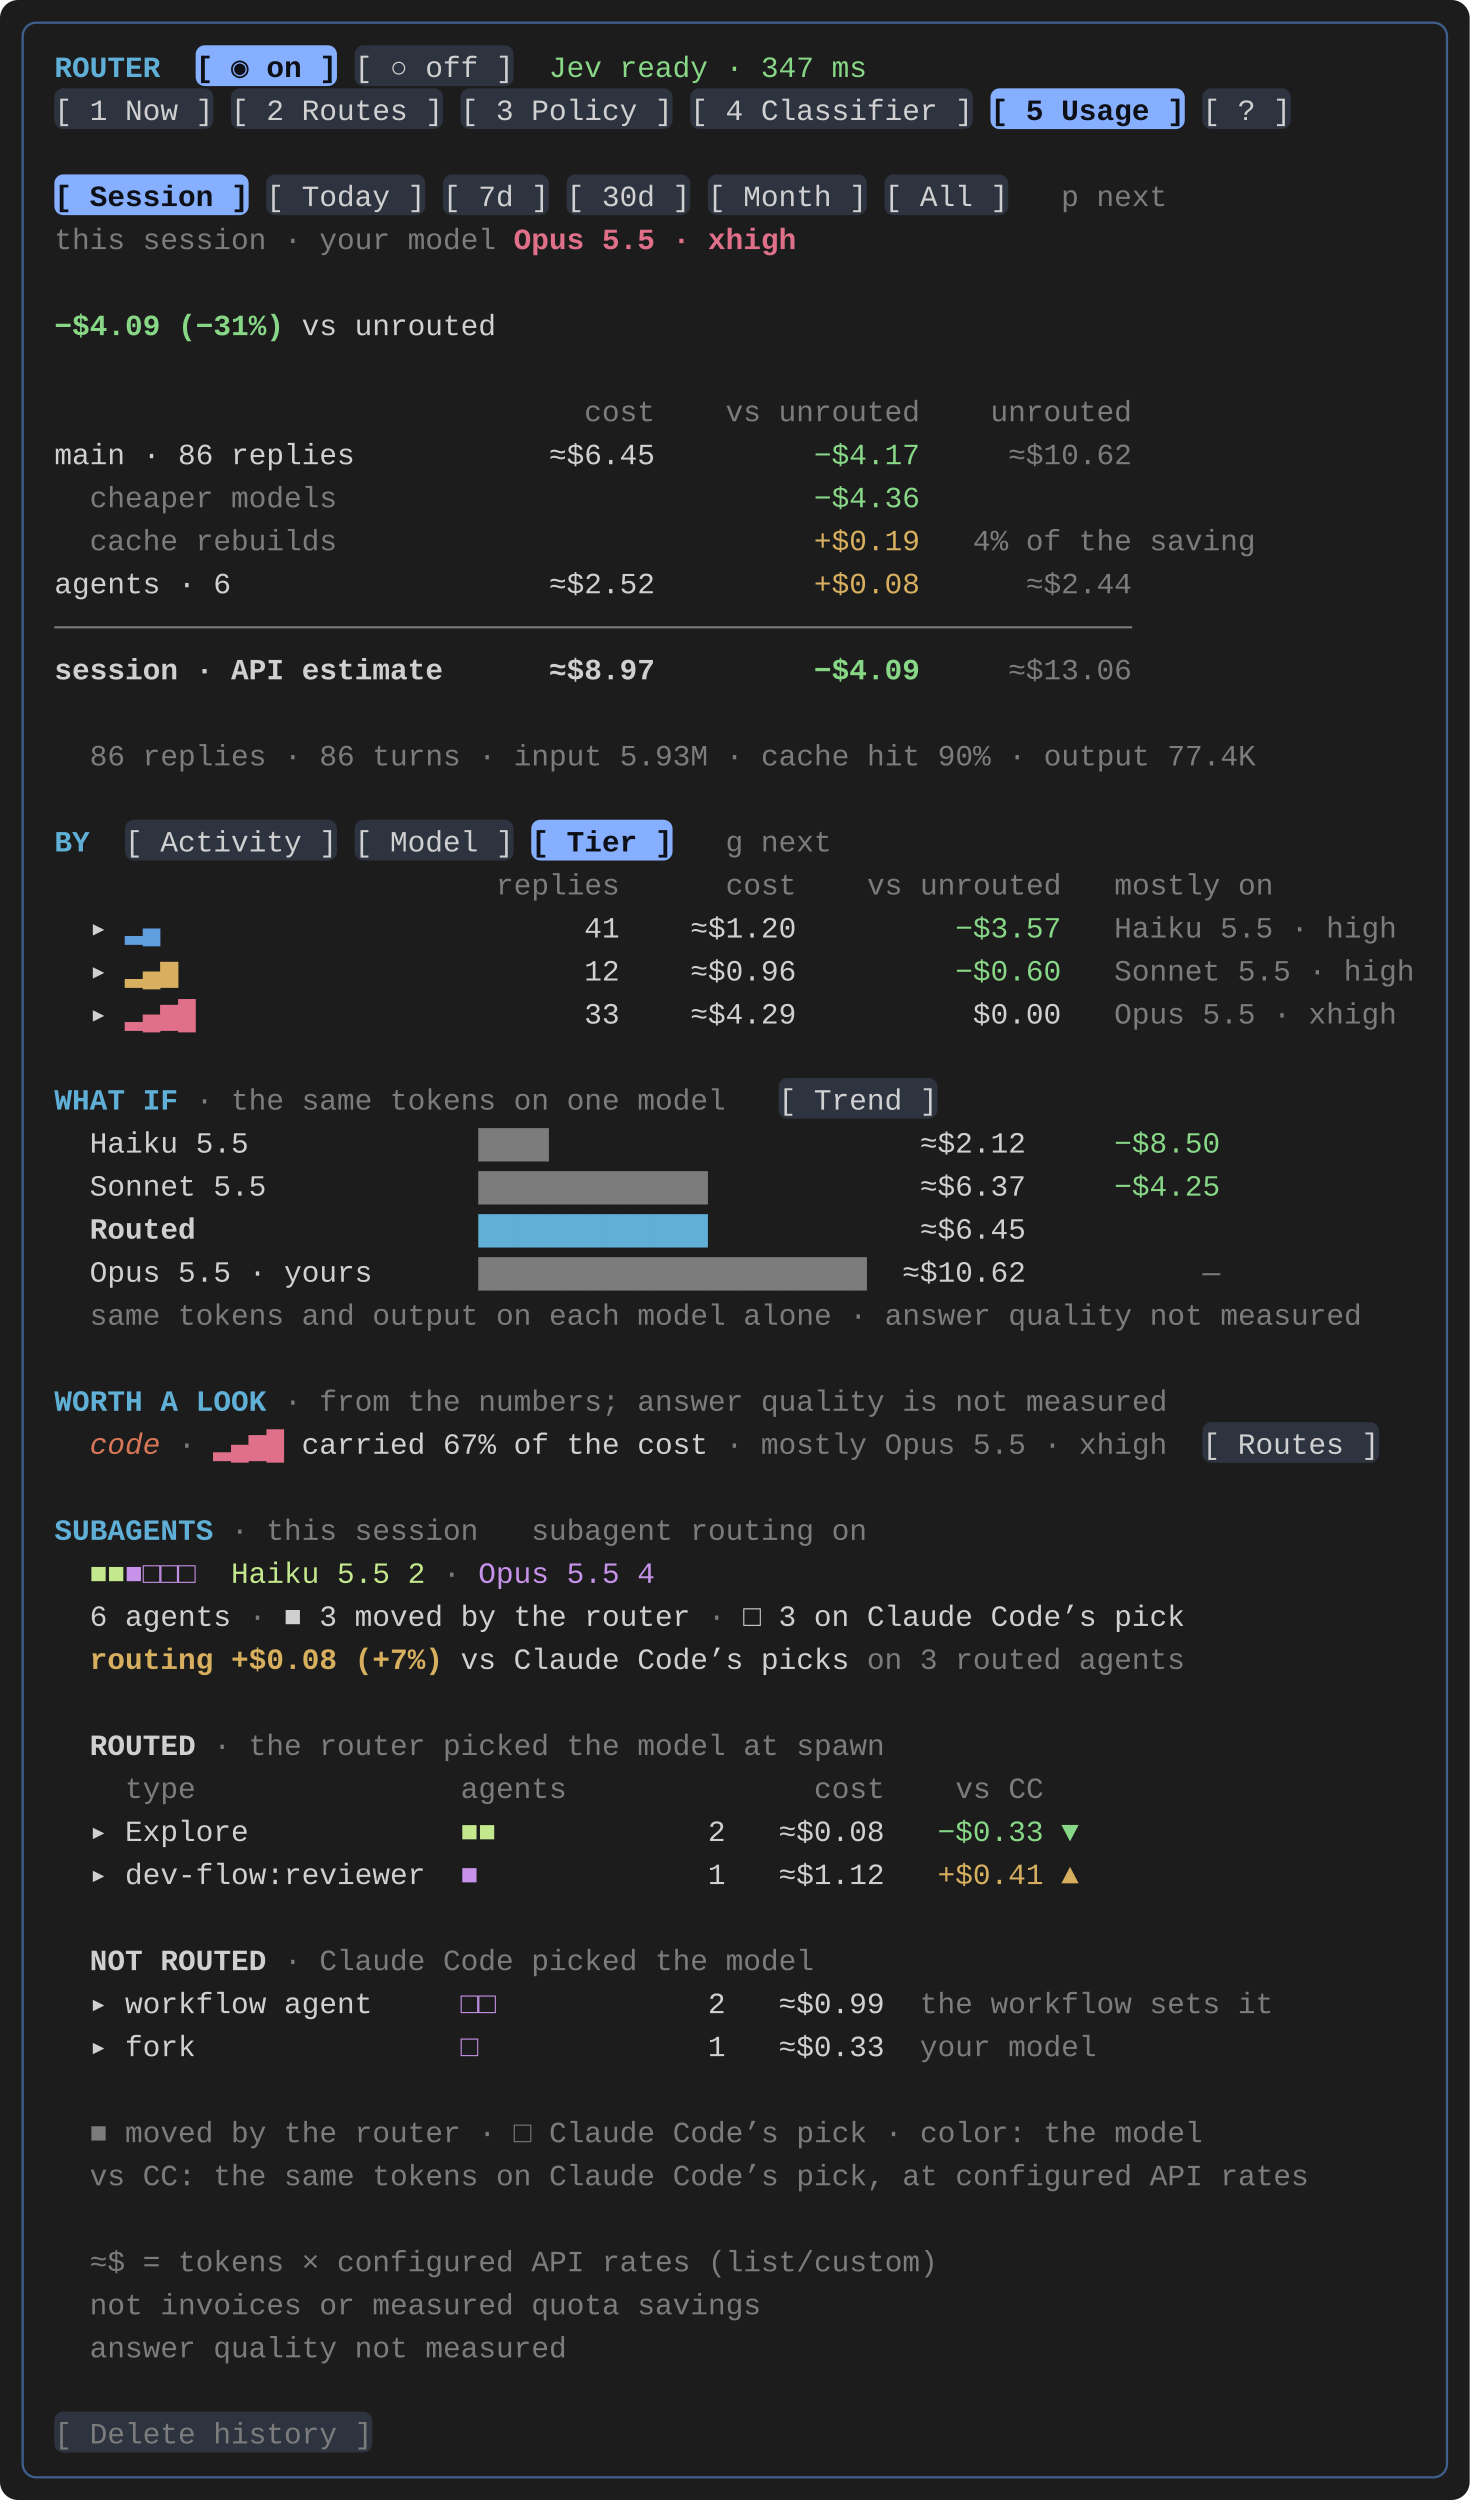
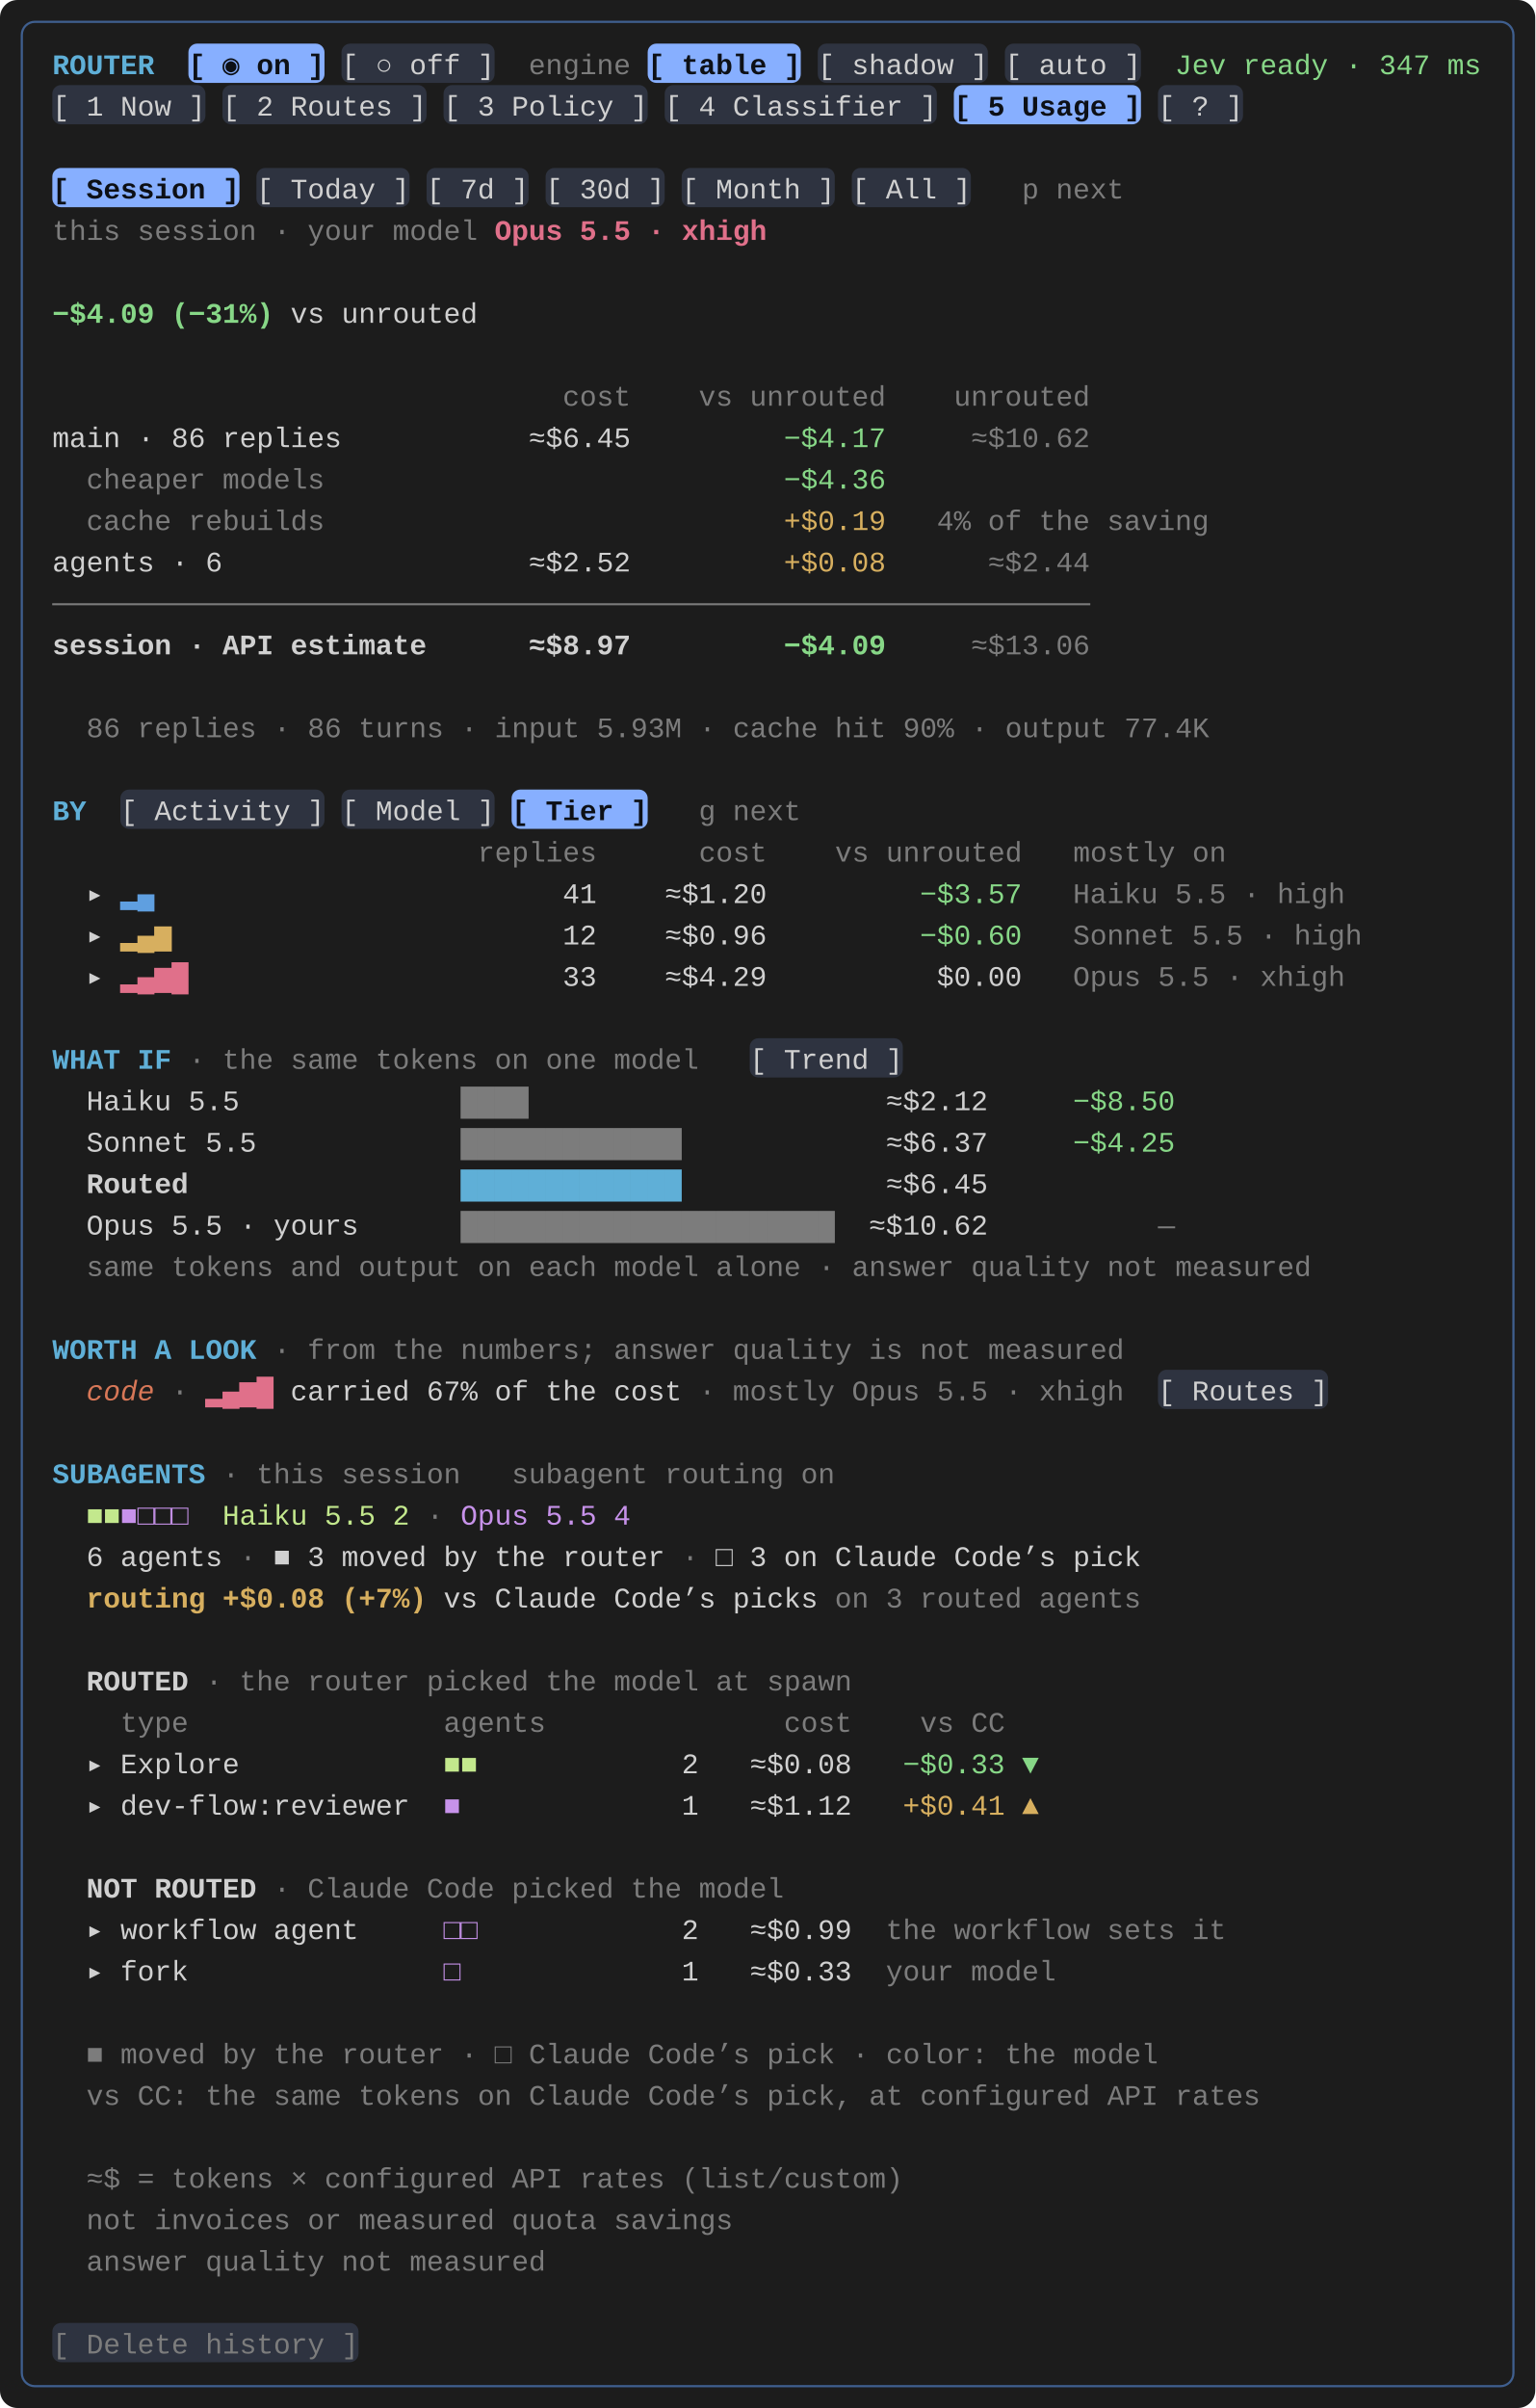
- <svg xmlns="http://www.w3.org/2000/svg" viewBox="0 0 649 1104" role="img" aria-labelledby="title desc">
+ <svg xmlns="http://www.w3.org/2000/svg" viewBox="0 0 704 1104" role="img" aria-labelledby="title desc">
  <style>
    text { font-family: ui-monospace, SFMono-Regular, Menlo, Consolas, 'Liberation Mono', monospace; font-size: 13px; }
    .cap { font-family: system-ui, -apple-system, 'Segoe UI', sans-serif; font-size: 12px; fill: #9a988f; }
  </style>
-   <rect width="649" height="1104" rx="8" fill="#1c1c1c" />
-   <rect x="10" y="10" width="629" height="1084" rx="6" fill="none" stroke="#3f5f8f" />
+   <rect width="704" height="1104" rx="8" fill="#1c1c1c" />
+   <rect x="10" y="10" width="684" height="1084" rx="6" fill="none" stroke="#3f5f8f" />
  <text x="24.0" y="34" fill="#5fafd7" font-weight="700" xml:space="preserve">ROUTER</text>
  <rect x="86.4" y="20" width="62.4" height="18" rx="4" fill="#87afff" />
  <text x="86.4" y="34" fill="#0d1016" font-weight="700" xml:space="preserve">[ ◉ on ]</text>
  <rect x="156.6" y="20" width="70.2" height="18" rx="4" fill="#2e3340" />
  <text x="156.6" y="34" fill="#d0d0d0" xml:space="preserve">[ ○ off ]</text>
-   <text x="242.4" y="34" fill="#87d787" xml:space="preserve">Jev ready · 347 ms</text>
+   <text x="242.4" y="34" fill="#7c7c7c" xml:space="preserve">engine </text>
+   <rect x="297.0" y="20" width="70.2" height="18" rx="4" fill="#87afff" />
+   <text x="297.0" y="34" fill="#0d1016" font-weight="700" xml:space="preserve">[ table ]</text>
+   <rect x="375.0" y="20" width="78.0" height="18" rx="4" fill="#2e3340" />
+   <text x="375.0" y="34" fill="#d0d0d0" xml:space="preserve">[ shadow ]</text>
+   <rect x="460.8" y="20" width="62.4" height="18" rx="4" fill="#2e3340" />
+   <text x="460.8" y="34" fill="#d0d0d0" xml:space="preserve">[ auto ]</text>
+   <text x="538.8" y="34" fill="#87d787" xml:space="preserve">Jev ready · 347 ms</text>
  <rect x="24.0" y="39" width="70.2" height="18" rx="4" fill="#2e3340" />
  <text x="24.0" y="53" fill="#d0d0d0" xml:space="preserve">[ 1 Now ]</text>
  <rect x="102.0" y="39" width="93.6" height="18" rx="4" fill="#2e3340" />
  <text x="102.0" y="53" fill="#d0d0d0" xml:space="preserve">[ 2 Routes ]</text>
  <rect x="203.4" y="39" width="93.6" height="18" rx="4" fill="#2e3340" />
  <text x="203.4" y="53" fill="#d0d0d0" xml:space="preserve">[ 3 Policy ]</text>
  <rect x="304.8" y="39" width="124.8" height="18" rx="4" fill="#2e3340" />
  <text x="304.8" y="53" fill="#d0d0d0" xml:space="preserve">[ 4 Classifier ]</text>
  <rect x="437.4" y="39" width="85.8" height="18" rx="4" fill="#87afff" />
  <text x="437.4" y="53" fill="#0d1016" font-weight="700" xml:space="preserve">[ 5 Usage ]</text>
  <rect x="531.0" y="39" width="39.0" height="18" rx="4" fill="#2e3340" />
  <text x="531.0" y="53" fill="#d0d0d0" xml:space="preserve">[ ? ]</text>
  <rect x="24.0" y="77" width="85.8" height="18" rx="4" fill="#87afff" />
  <text x="24.0" y="91" fill="#0d1016" font-weight="700" xml:space="preserve">[ Session ]</text>
  <rect x="117.6" y="77" width="70.2" height="18" rx="4" fill="#2e3340" />
  <text x="117.6" y="91" fill="#d0d0d0" xml:space="preserve">[ Today ]</text>
  <rect x="195.6" y="77" width="46.8" height="18" rx="4" fill="#2e3340" />
  <text x="195.6" y="91" fill="#d0d0d0" xml:space="preserve">[ 7d ]</text>
  <rect x="250.2" y="77" width="54.6" height="18" rx="4" fill="#2e3340" />
  <text x="250.2" y="91" fill="#d0d0d0" xml:space="preserve">[ 30d ]</text>
  <rect x="312.6" y="77" width="70.2" height="18" rx="4" fill="#2e3340" />
  <text x="312.6" y="91" fill="#d0d0d0" xml:space="preserve">[ Month ]</text>
  <rect x="390.6" y="77" width="54.6" height="18" rx="4" fill="#2e3340" />
  <text x="390.6" y="91" fill="#d0d0d0" xml:space="preserve">[ All ]</text>
  <text x="453.0" y="91" fill="#7c7c7c" xml:space="preserve">  p next</text>
  <text x="24.0" y="110" fill="#7c7c7c" xml:space="preserve">this session · your model </text>
  <text x="226.8" y="110" fill="#e0708a" font-weight="700" xml:space="preserve">Opus 5.5 · xhigh</text>
  <text x="24.0" y="148" fill="#87d787" font-weight="700" xml:space="preserve">−$4.09 (−31%)</text>
  <text x="125.4" y="148" fill="#d0d0d0" xml:space="preserve"> vs unrouted</text>
  <text x="226.8" y="186" fill="#7c7c7c" xml:space="preserve">    cost</text>
  <text x="289.2" y="186" fill="#7c7c7c" xml:space="preserve">    vs unrouted</text>
  <text x="406.2" y="186" fill="#7c7c7c" xml:space="preserve">    unrouted</text>
  <text x="24.0" y="205" fill="#d0d0d0" xml:space="preserve">main · 86 replies</text>
  <text x="226.8" y="205" fill="#d0d0d0" xml:space="preserve">  ≈$6.45</text>
  <text x="289.2" y="205" fill="#87d787" xml:space="preserve">         −$4.17</text>
  <text x="406.2" y="205" fill="#7c7c7c" xml:space="preserve">     ≈$10.62</text>
  <text x="24.0" y="224" fill="#7c7c7c" xml:space="preserve">  cheaper models</text>
  <text x="289.2" y="224" fill="#87d787" xml:space="preserve">         −$4.36</text>
  <text x="24.0" y="243" fill="#7c7c7c" xml:space="preserve">  cache rebuilds</text>
  <text x="289.2" y="243" fill="#d7af5f" xml:space="preserve">         +$0.19</text>
  <text x="406.2" y="243" fill="#7c7c7c" xml:space="preserve">   4% of the saving</text>
  <text x="24.0" y="262" fill="#d0d0d0" xml:space="preserve">agents · 6</text>
  <text x="226.8" y="262" fill="#d0d0d0" xml:space="preserve">  ≈$2.52</text>
  <text x="289.2" y="262" fill="#d7af5f" xml:space="preserve">         +$0.08</text>
  <text x="406.2" y="262" fill="#7c7c7c" xml:space="preserve">      ≈$2.44</text>
  <text x="24.0" y="281" fill="#7c7c7c" xml:space="preserve">─────────────────────────────────────────────────────────────</text>
  <text x="24.0" y="300" fill="#d0d0d0" font-weight="700" xml:space="preserve">session · API estimate</text>
  <text x="226.8" y="300" fill="#d0d0d0" font-weight="700" xml:space="preserve">  ≈$8.97</text>
  <text x="289.2" y="300" fill="#87d787" font-weight="700" xml:space="preserve">         −$4.09</text>
  <text x="406.2" y="300" fill="#7c7c7c" xml:space="preserve">     ≈$13.06</text>
  <text x="24.0" y="338" fill="#7c7c7c" xml:space="preserve">  86 replies · 86 turns · input 5.93M · cache hit 90% · output 77.4K</text>
  <text x="24.0" y="376" fill="#5fafd7" font-weight="700" xml:space="preserve">BY  </text>
  <rect x="55.2" y="362" width="93.6" height="18" rx="4" fill="#2e3340" />
  <text x="55.2" y="376" fill="#d0d0d0" xml:space="preserve">[ Activity ]</text>
  <rect x="156.6" y="362" width="70.2" height="18" rx="4" fill="#2e3340" />
  <text x="156.6" y="376" fill="#d0d0d0" xml:space="preserve">[ Model ]</text>
  <rect x="234.6" y="362" width="62.4" height="18" rx="4" fill="#87afff" />
  <text x="234.6" y="376" fill="#0d1016" font-weight="700" xml:space="preserve">[ Tier ]</text>
  <text x="304.8" y="376" fill="#7c7c7c" xml:space="preserve">  g next</text>
  <text x="24.0" y="395" fill="#7c7c7c" xml:space="preserve">                         replies      cost    vs unrouted   mostly on</text>
  <text x="39.6" y="414" fill="#d0d0d0" xml:space="preserve">▸</text>
  <text x="55.2" y="414" fill="#5f9fe0" xml:space="preserve">▂▄</text>
  <text x="211.2" y="414" fill="#d0d0d0" xml:space="preserve">      41    ≈$1.20</text>
  <text x="351.6" y="414" fill="#87d787" xml:space="preserve">         −$3.57</text>
  <text x="468.6" y="414" fill="#7c7c7c" xml:space="preserve">   Haiku 5.5 · high</text>
  <text x="39.6" y="433" fill="#d0d0d0" xml:space="preserve">▸</text>
  <text x="55.2" y="433" fill="#d7af5f" xml:space="preserve">▂▄▆</text>
  <text x="211.2" y="433" fill="#d0d0d0" xml:space="preserve">      12    ≈$0.96</text>
  <text x="351.6" y="433" fill="#87d787" xml:space="preserve">         −$0.60</text>
  <text x="468.6" y="433" fill="#7c7c7c" xml:space="preserve">   Sonnet 5.5 · high</text>
  <text x="39.6" y="452" fill="#d0d0d0" xml:space="preserve">▸</text>
  <text x="55.2" y="452" fill="#e0708a" xml:space="preserve">▂▄▆█</text>
  <text x="211.2" y="452" fill="#d0d0d0" xml:space="preserve">      33    ≈$4.29</text>
  <text x="351.6" y="452" fill="#d0d0d0" xml:space="preserve">          $0.00</text>
  <text x="468.6" y="452" fill="#7c7c7c" xml:space="preserve">   Opus 5.5 · xhigh</text>
  <text x="24.0" y="490" fill="#5fafd7" font-weight="700" xml:space="preserve">WHAT IF</text>
  <text x="78.6" y="490" fill="#7c7c7c" xml:space="preserve"> · the same tokens on one model   </text>
  <rect x="343.8" y="476" width="70.2" height="18" rx="4" fill="#2e3340" />
  <text x="343.8" y="490" fill="#d0d0d0" xml:space="preserve">[ Trend ]</text>
  <text x="39.6" y="509" fill="#d0d0d0" xml:space="preserve">Haiku 5.5</text>
  <text x="211.2" y="509" fill="#7c7c7c" xml:space="preserve">████</text>
  <text x="382.8" y="509" fill="#d0d0d0" xml:space="preserve">   ≈$2.12</text>
  <text x="453.0" y="509" fill="#87d787" xml:space="preserve">     −$8.50</text>
  <text x="39.6" y="528" fill="#d0d0d0" xml:space="preserve">Sonnet 5.5</text>
  <text x="211.2" y="528" fill="#7c7c7c" xml:space="preserve">█████████████</text>
  <text x="382.8" y="528" fill="#d0d0d0" xml:space="preserve">   ≈$6.37</text>
  <text x="453.0" y="528" fill="#87d787" xml:space="preserve">     −$4.25</text>
  <text x="39.6" y="547" fill="#d0d0d0" font-weight="700" xml:space="preserve">Routed</text>
  <text x="211.2" y="547" fill="#5fafd7" xml:space="preserve">█████████████</text>
  <text x="382.8" y="547" fill="#d0d0d0" xml:space="preserve">   ≈$6.45</text>
  <text x="39.6" y="566" fill="#d0d0d0" xml:space="preserve">Opus 5.5 · yours</text>
  <text x="211.2" y="566" fill="#7c7c7c" xml:space="preserve">██████████████████████</text>
  <text x="382.8" y="566" fill="#d0d0d0" xml:space="preserve">  ≈$10.62</text>
  <text x="453.0" y="566" fill="#7c7c7c" xml:space="preserve">          —</text>
  <text x="24.0" y="585" fill="#7c7c7c" xml:space="preserve">  same tokens and output on each model alone · answer quality not measured</text>
  <text x="24.0" y="623" fill="#5fafd7" font-weight="700" xml:space="preserve">WORTH A LOOK</text>
  <text x="117.6" y="623" fill="#7c7c7c" xml:space="preserve"> · from the numbers; answer quality is not measured</text>
  <text x="39.6" y="642" fill="#d77757" font-style="italic" xml:space="preserve">code</text>
  <text x="70.8" y="642" fill="#7c7c7c" xml:space="preserve"> · </text>
  <text x="94.2" y="642" fill="#e0708a" xml:space="preserve">▂▄▆█</text>
  <text x="125.4" y="642" fill="#d0d0d0" xml:space="preserve"> carried 67% of the cost</text>
  <text x="312.6" y="642" fill="#7c7c7c" xml:space="preserve"> · mostly Opus 5.5 · xhigh</text>
  <rect x="531.0" y="628" width="78.0" height="18" rx="4" fill="#2e3340" />
  <text x="531.0" y="642" fill="#d0d0d0" xml:space="preserve">[ Routes ]</text>
  <text x="24.0" y="680" fill="#5fafd7" font-weight="700" xml:space="preserve">SUBAGENTS</text>
  <text x="94.2" y="680" fill="#7c7c7c" xml:space="preserve"> · this session   subagent routing on</text>
  <text x="39.6" y="699" fill="#c3e88d" xml:space="preserve">■■</text>
  <text x="55.2" y="699" fill="#c792ea" xml:space="preserve">■</text>
  <text x="63.0" y="699" fill="#c792ea" xml:space="preserve">□□□</text>
  <text x="102.0" y="699" fill="#c3e88d" xml:space="preserve">Haiku 5.5 2</text>
  <text x="187.8" y="699" fill="#7c7c7c" xml:space="preserve"> · </text>
  <text x="211.2" y="699" fill="#c792ea" xml:space="preserve">Opus 5.5 4</text>
  <text x="24.0" y="718" fill="#d0d0d0" xml:space="preserve">  6 agents</text>
  <text x="102.0" y="718" fill="#7c7c7c" xml:space="preserve"> · </text>
  <text x="125.4" y="718" fill="#d0d0d0" xml:space="preserve">■ 3 moved by the router</text>
  <text x="304.8" y="718" fill="#7c7c7c" xml:space="preserve"> · </text>
  <text x="328.2" y="718" fill="#d0d0d0" xml:space="preserve">□ 3 on Claude Code’s pick</text>
  <text x="39.6" y="737" fill="#d7af5f" font-weight="700" xml:space="preserve">routing +$0.08 (+7%)</text>
  <text x="195.6" y="737" fill="#d0d0d0" xml:space="preserve"> vs Claude Code’s picks</text>
  <text x="375.0" y="737" fill="#7c7c7c" xml:space="preserve"> on 3 routed agents</text>
  <text x="24.0" y="775" fill="#d0d0d0" font-weight="700" xml:space="preserve">  ROUTED</text>
  <text x="86.4" y="775" fill="#7c7c7c" xml:space="preserve"> · the router picked the model at spawn</text>
  <text x="24.0" y="794" fill="#7c7c7c" xml:space="preserve">    type               agents              cost    vs CC</text>
  <text x="39.6" y="813" fill="#d0d0d0" xml:space="preserve">▸</text>
  <text x="55.2" y="813" fill="#d0d0d0" xml:space="preserve">Explore</text>
  <text x="203.4" y="813" fill="#c3e88d" xml:space="preserve">■■</text>
  <text x="297.0" y="813" fill="#d0d0d0" xml:space="preserve">  2</text>
  <text x="320.4" y="813" fill="#d0d0d0" xml:space="preserve">   ≈$0.08</text>
  <text x="390.6" y="813" fill="#87d787" xml:space="preserve">   −$0.33 ▼</text>
  <text x="39.6" y="832" fill="#d0d0d0" xml:space="preserve">▸</text>
  <text x="55.2" y="832" fill="#d0d0d0" xml:space="preserve">dev-flow:reviewer</text>
  <text x="203.4" y="832" fill="#c792ea" xml:space="preserve">■</text>
  <text x="297.0" y="832" fill="#d0d0d0" xml:space="preserve">  1</text>
  <text x="320.4" y="832" fill="#d0d0d0" xml:space="preserve">   ≈$1.12</text>
  <text x="390.6" y="832" fill="#d7af5f" xml:space="preserve">   +$0.41 ▲</text>
  <text x="24.0" y="870" fill="#d0d0d0" font-weight="700" xml:space="preserve">  NOT ROUTED</text>
  <text x="117.6" y="870" fill="#7c7c7c" xml:space="preserve"> · Claude Code picked the model</text>
  <text x="39.6" y="889" fill="#d0d0d0" xml:space="preserve">▸</text>
  <text x="55.2" y="889" fill="#d0d0d0" xml:space="preserve">workflow agent</text>
  <text x="203.4" y="889" fill="#c792ea" xml:space="preserve">□□</text>
  <text x="297.0" y="889" fill="#d0d0d0" xml:space="preserve">  2</text>
  <text x="320.4" y="889" fill="#d0d0d0" xml:space="preserve">   ≈$0.99</text>
  <text x="390.6" y="889" fill="#7c7c7c" xml:space="preserve">  the workflow sets it</text>
  <text x="39.6" y="908" fill="#d0d0d0" xml:space="preserve">▸</text>
  <text x="55.2" y="908" fill="#d0d0d0" xml:space="preserve">fork</text>
  <text x="203.4" y="908" fill="#c792ea" xml:space="preserve">□</text>
  <text x="297.0" y="908" fill="#d0d0d0" xml:space="preserve">  1</text>
  <text x="320.4" y="908" fill="#d0d0d0" xml:space="preserve">   ≈$0.33</text>
  <text x="390.6" y="908" fill="#7c7c7c" xml:space="preserve">  your model</text>
  <text x="24.0" y="946" fill="#7c7c7c" xml:space="preserve">  ■ moved by the router · □ Claude Code’s pick · color: the model</text>
  <text x="24.0" y="965" fill="#7c7c7c" xml:space="preserve">  vs CC: the same tokens on Claude Code’s pick, at configured API rates</text>
  <text x="24.0" y="1003" fill="#7c7c7c" xml:space="preserve">  ≈$ = tokens × configured API rates (list/custom)</text>
  <text x="24.0" y="1022" fill="#7c7c7c" xml:space="preserve">  not invoices or measured quota savings</text>
  <text x="24.0" y="1041" fill="#7c7c7c" xml:space="preserve">  answer quality not measured</text>
  <rect x="24.0" y="1065" width="140.4" height="18" rx="4" fill="#2e3340" />
  <text x="24.0" y="1079" fill="#7c7c7c" xml:space="preserve">[ Delete history ]</text>
</svg>
